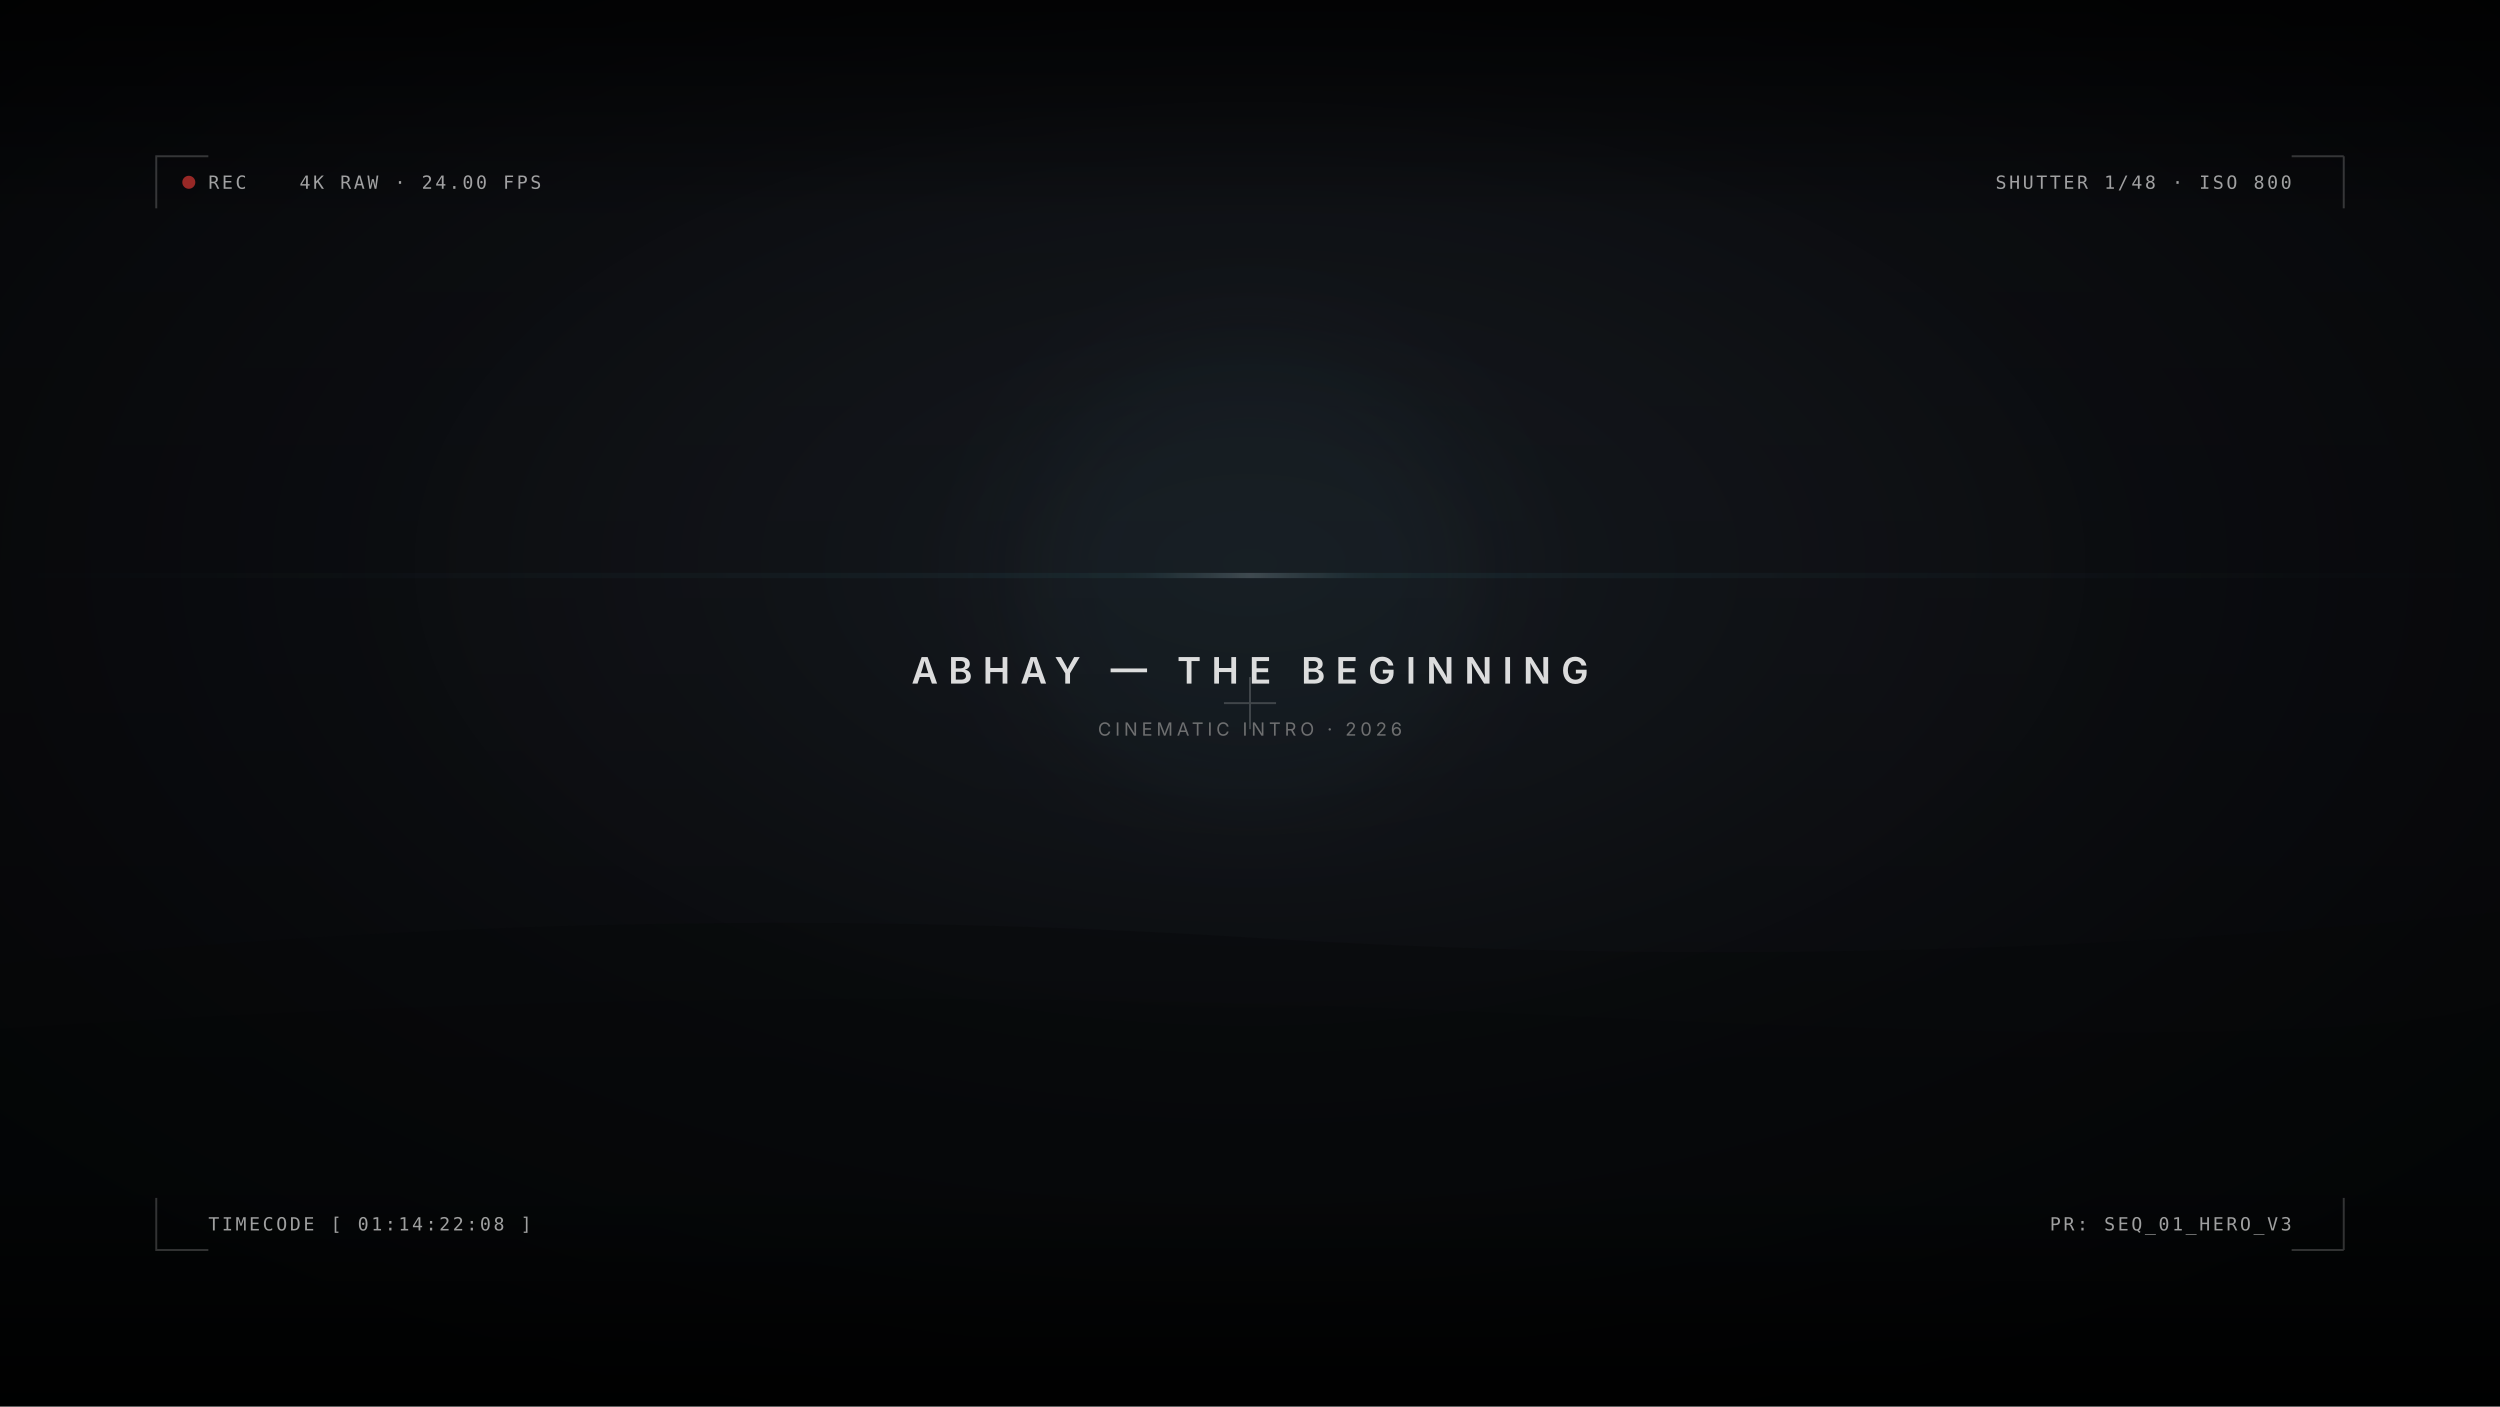
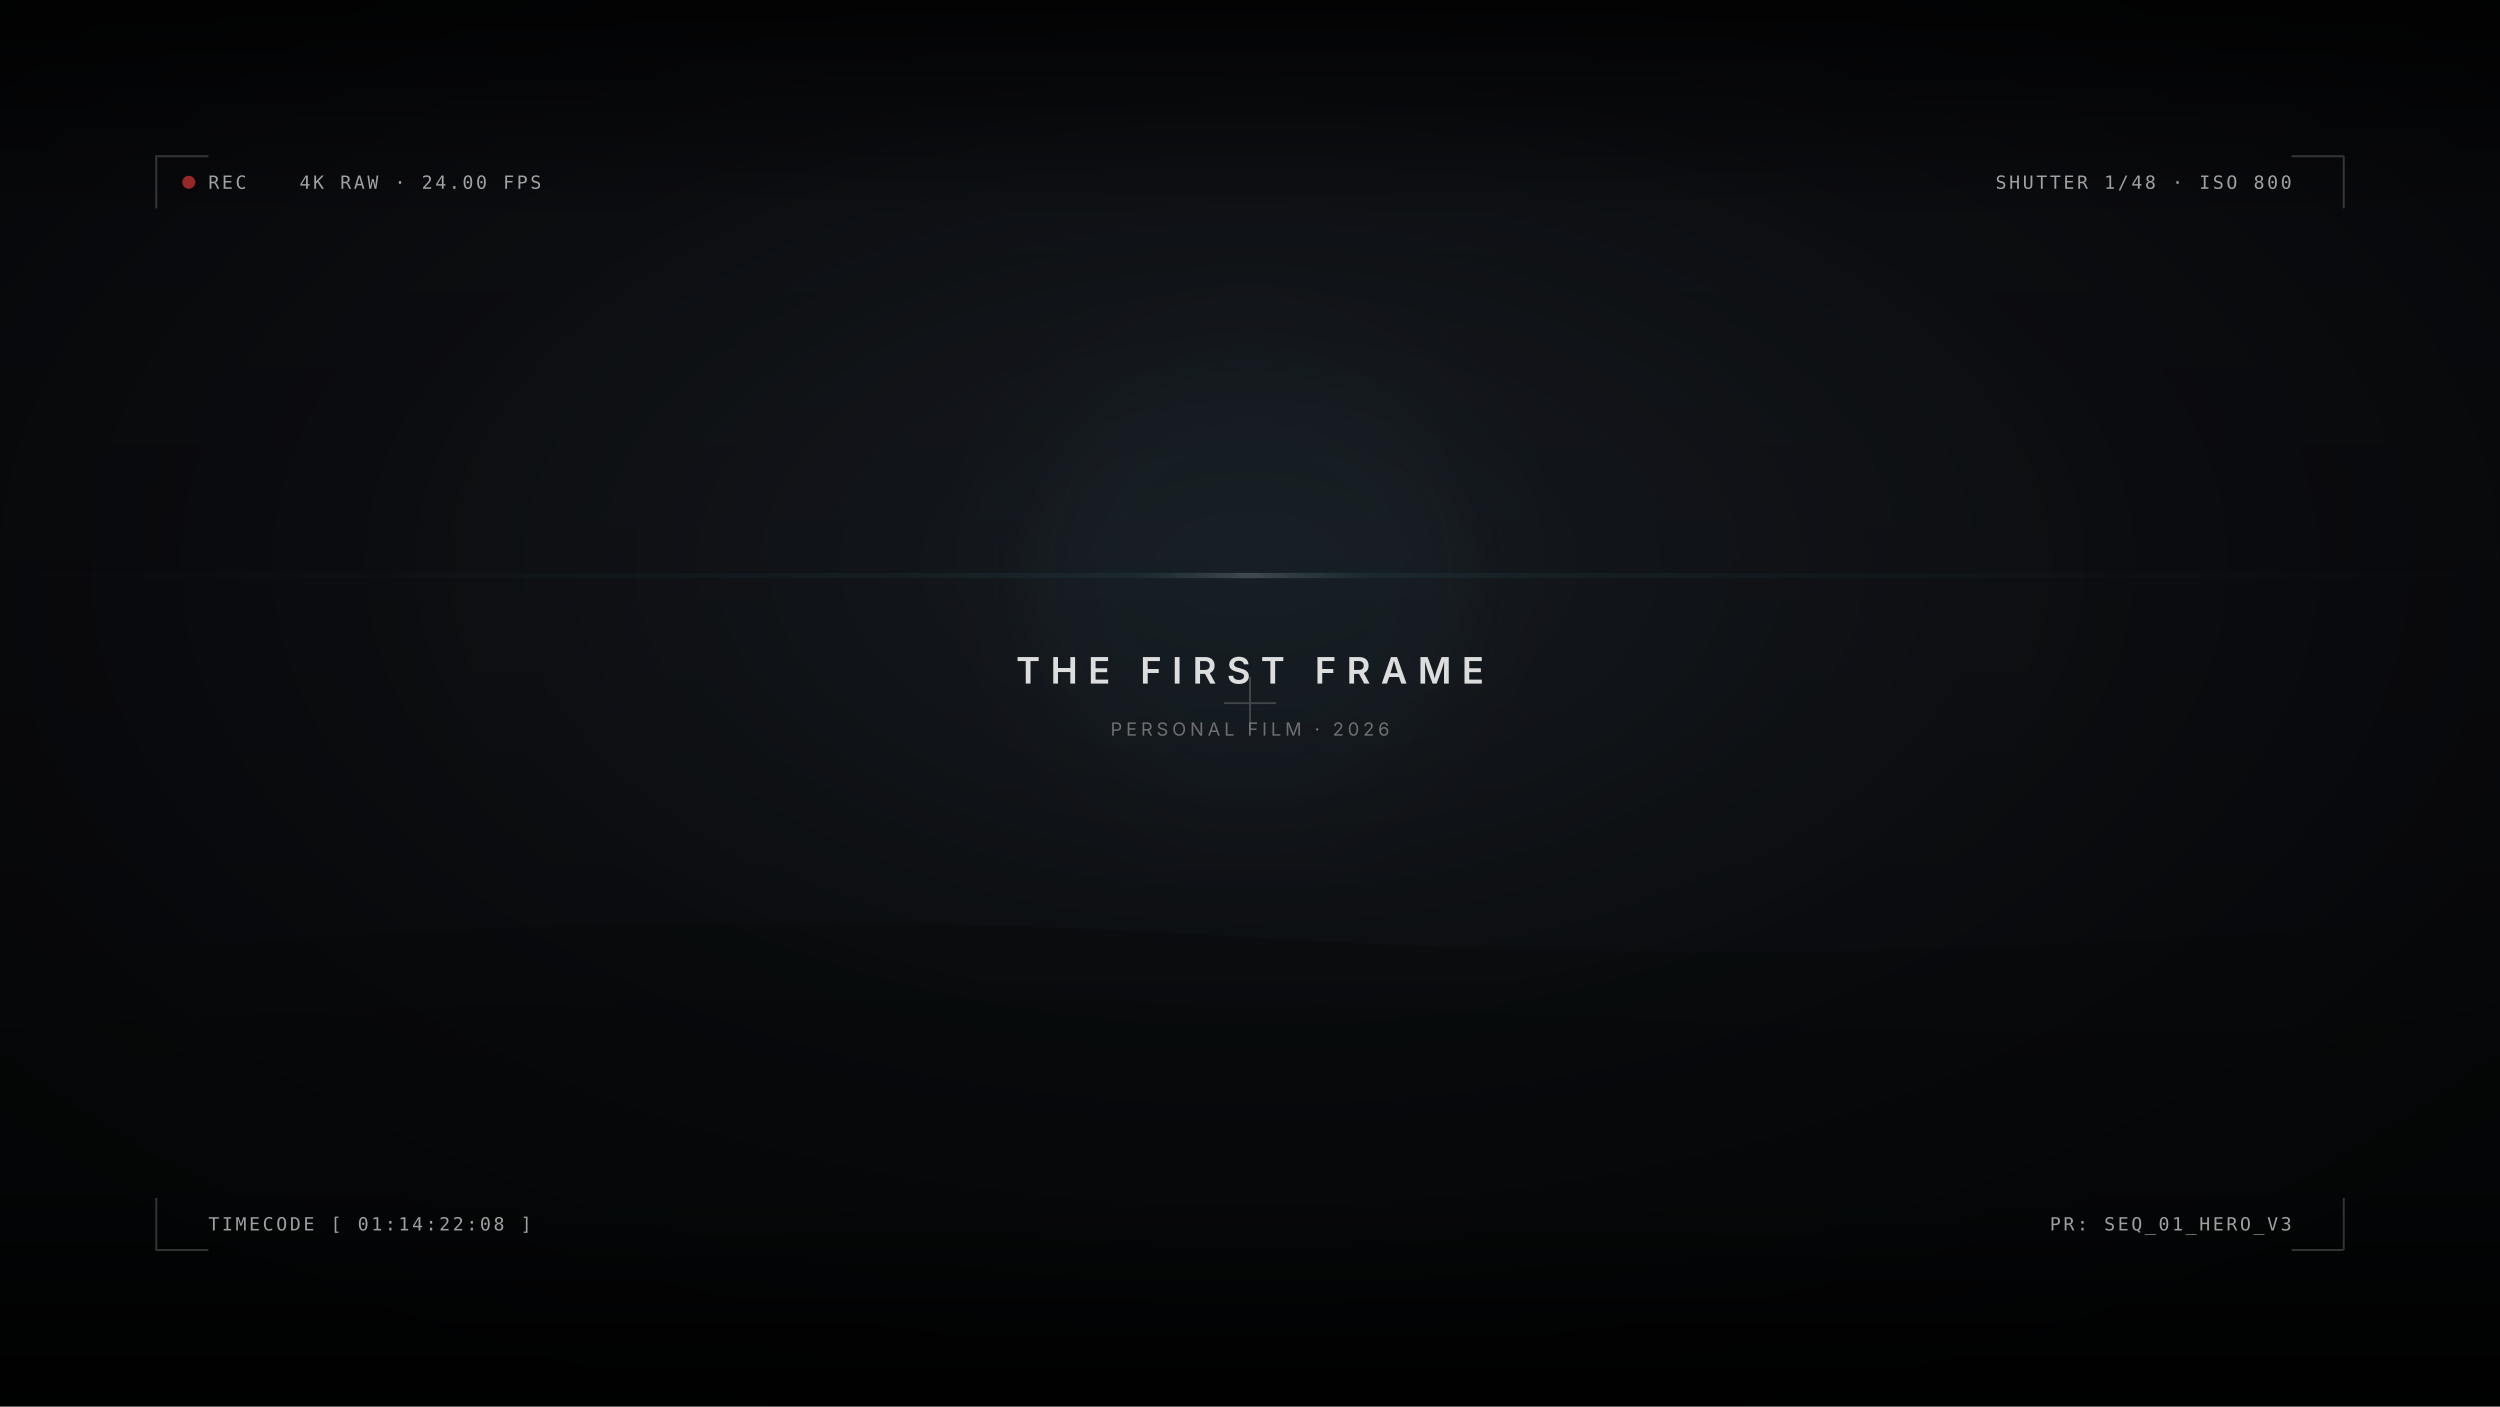
<svg xmlns="http://www.w3.org/2000/svg" viewBox="0 0 1920 1080" width="100%" height="100%">
  <defs>
    <radialGradient id="cinematicGlow" cx="50%" cy="40%" r="65%">
      <stop offset="0%" stop-color="#1A1F26" stop-opacity="0.9" />
      <stop offset="50%" stop-color="#0E1014" stop-opacity="0.95" />
      <stop offset="100%" stop-color="#050608" stop-opacity="1" />
    </radialGradient>
    <linearGradient id="anamorphicStreak" x1="0%" y1="0%" x2="100%" y2="0%">
      <stop offset="0%" stop-color="#3A6073" stop-opacity="0" />
      <stop offset="45%" stop-color="#3A8891" stop-opacity="0.12" />
      <stop offset="50%" stop-color="#E2F6FF" stop-opacity="0.25" />
      <stop offset="55%" stop-color="#3A8891" stop-opacity="0.12" />
      <stop offset="100%" stop-color="#3A6073" stop-opacity="0" />
    </linearGradient>
    <linearGradient id="vignetteGrad" x1="0%" y1="0%" x2="0%" y2="100%">
      <stop offset="0%" stop-color="#000" stop-opacity="0.75" />
      <stop offset="15%" stop-color="#000" stop-opacity="0.1" />
      <stop offset="85%" stop-color="#000" stop-opacity="0.2" />
      <stop offset="100%" stop-color="#000" stop-opacity="0.9" />
    </linearGradient>
  </defs>
  <rect width="1920" height="1080" fill="#0A0A0A" />
  <rect width="1920" height="1080" fill="url(#cinematicGlow)" />
  <g opacity="0.35">
    <path d="M 0 740 Q 480 690 960 720 T 1920 700 L 1920 1080 L 0 1080 Z" fill="#07080A" />
    <path d="M 0 790 Q 600 750 1200 780 T 1920 770 L 1920 1080 L 0 1080 Z" fill="#040507" />
  </g>
  <rect x="0" y="440" width="1920" height="4" fill="url(#anamorphicStreak)" />
  <circle cx="960" cy="442" r="180" fill="#437682" opacity="0.08" filter="blur(40px)" />
  <rect width="1920" height="1080" fill="url(#vignetteGrad)" />
  <g stroke="#F2F2F2" stroke-opacity="0.2" stroke-width="1.5" fill="none">
    <path d="M 940 540 L 980 540 M 960 520 L 960 560" />
    <path d="M 120 160 L 120 120 L 160 120" />
    <path d="M 1800 120 L 1760 120 M 1800 120 L 1800 160" />
    <path d="M 120 920 L 120 960 L 160 960" />
    <path d="M 1800 960 L 1760 960 M 1800 960 L 1800 920" />
  </g>
  <g font-family="'JetBrains Mono', monospace" font-size="14" fill="#F2F2F2" opacity="0.65" letter-spacing="2">
    <text x="160" y="145">REC</text>
    <circle cx="145" cy="140" r="5" fill="#E53935" />
    <text x="230" y="145">4K RAW · 24.00 FPS</text>
    <text x="1760" y="145" text-anchor="end">SHUTTER 1/48 · ISO 800</text>
    <text x="160" y="945">TIMECODE [ 01:14:22:08 ]</text>
    <text x="1760" y="945" text-anchor="end">PR: SEQ_01_HERO_V3</text>
  </g>
  <g text-anchor="middle" font-family="'Space Grotesk', -apple-system, sans-serif">
-     <text x="960" y="525" font-size="28" font-weight="600" fill="#F2F2F2" letter-spacing="8" opacity="0.9">ABHAY — THE BEGINNING</text>
-     <text x="960" y="565" font-family="'Inter', sans-serif" font-size="14" fill="#858585" letter-spacing="3" opacity="0.8">CINEMATIC INTRO · 2026</text>
+     <text x="960" y="525" font-size="28" font-weight="600" fill="#F2F2F2" letter-spacing="8" opacity="0.9">THE FIRST FRAME</text>
+     <text x="960" y="565" font-family="'Inter', sans-serif" font-size="14" fill="#858585" letter-spacing="3" opacity="0.8">PERSONAL FILM · 2026</text>
  </g>
</svg>
